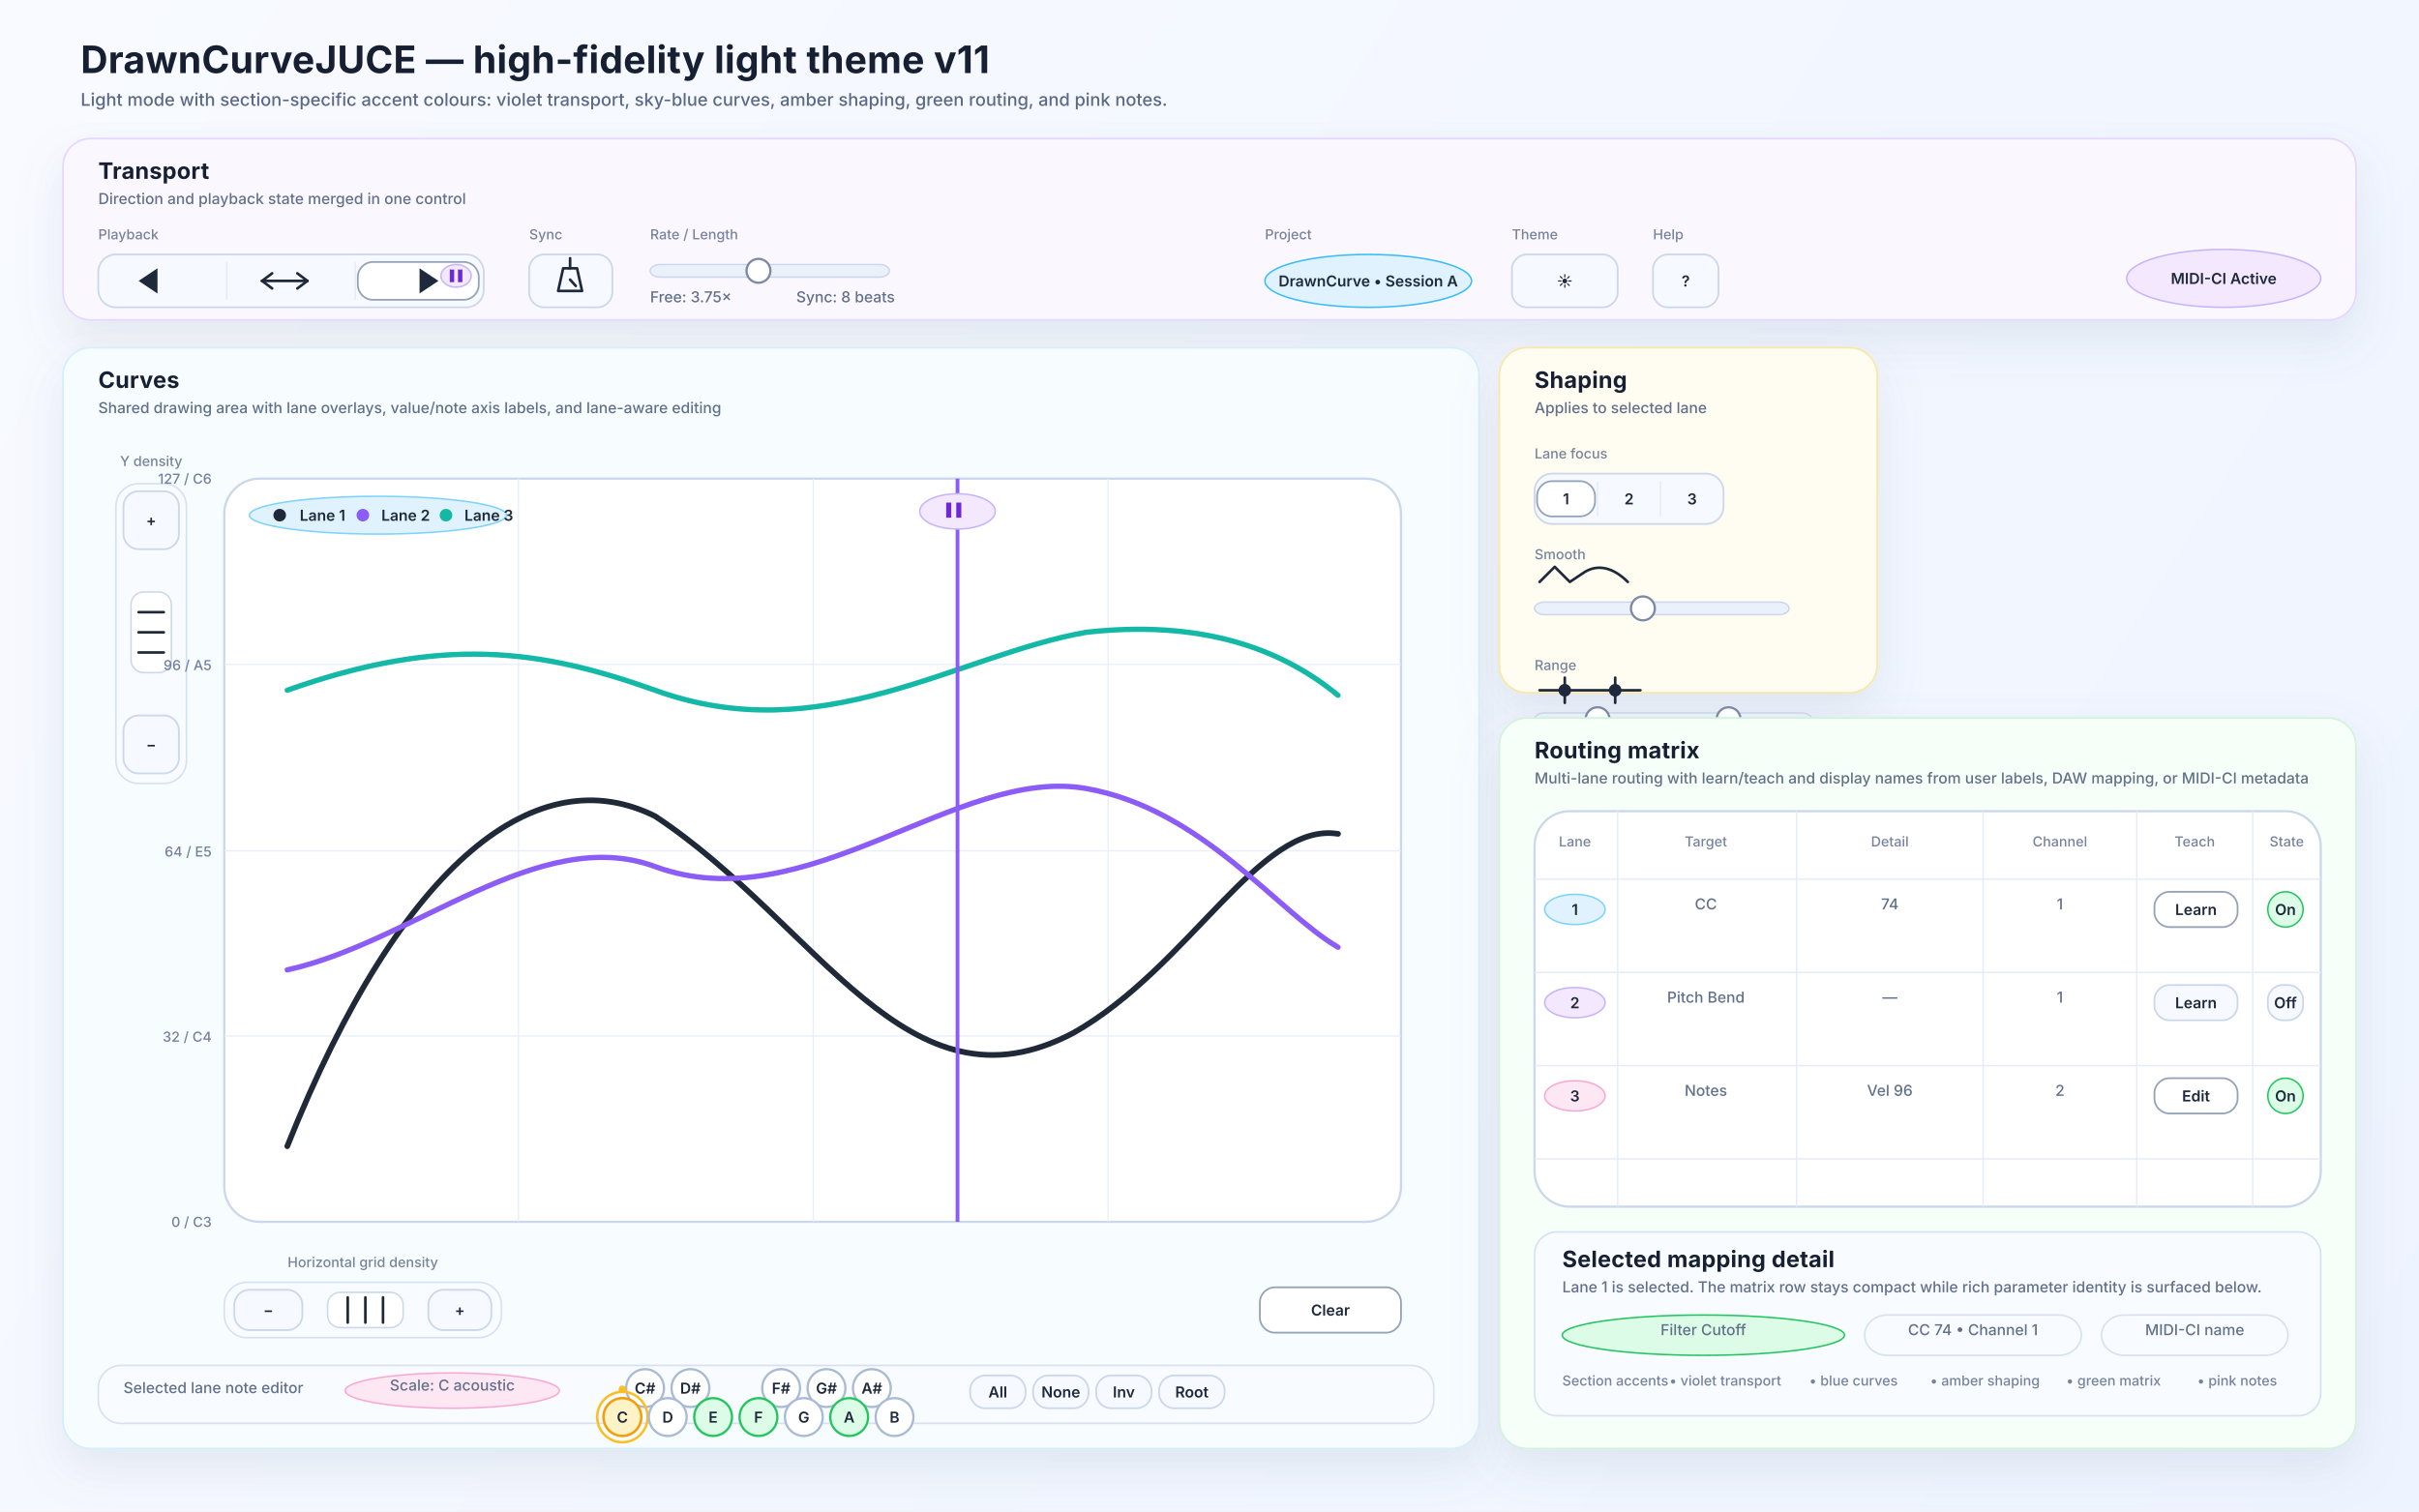
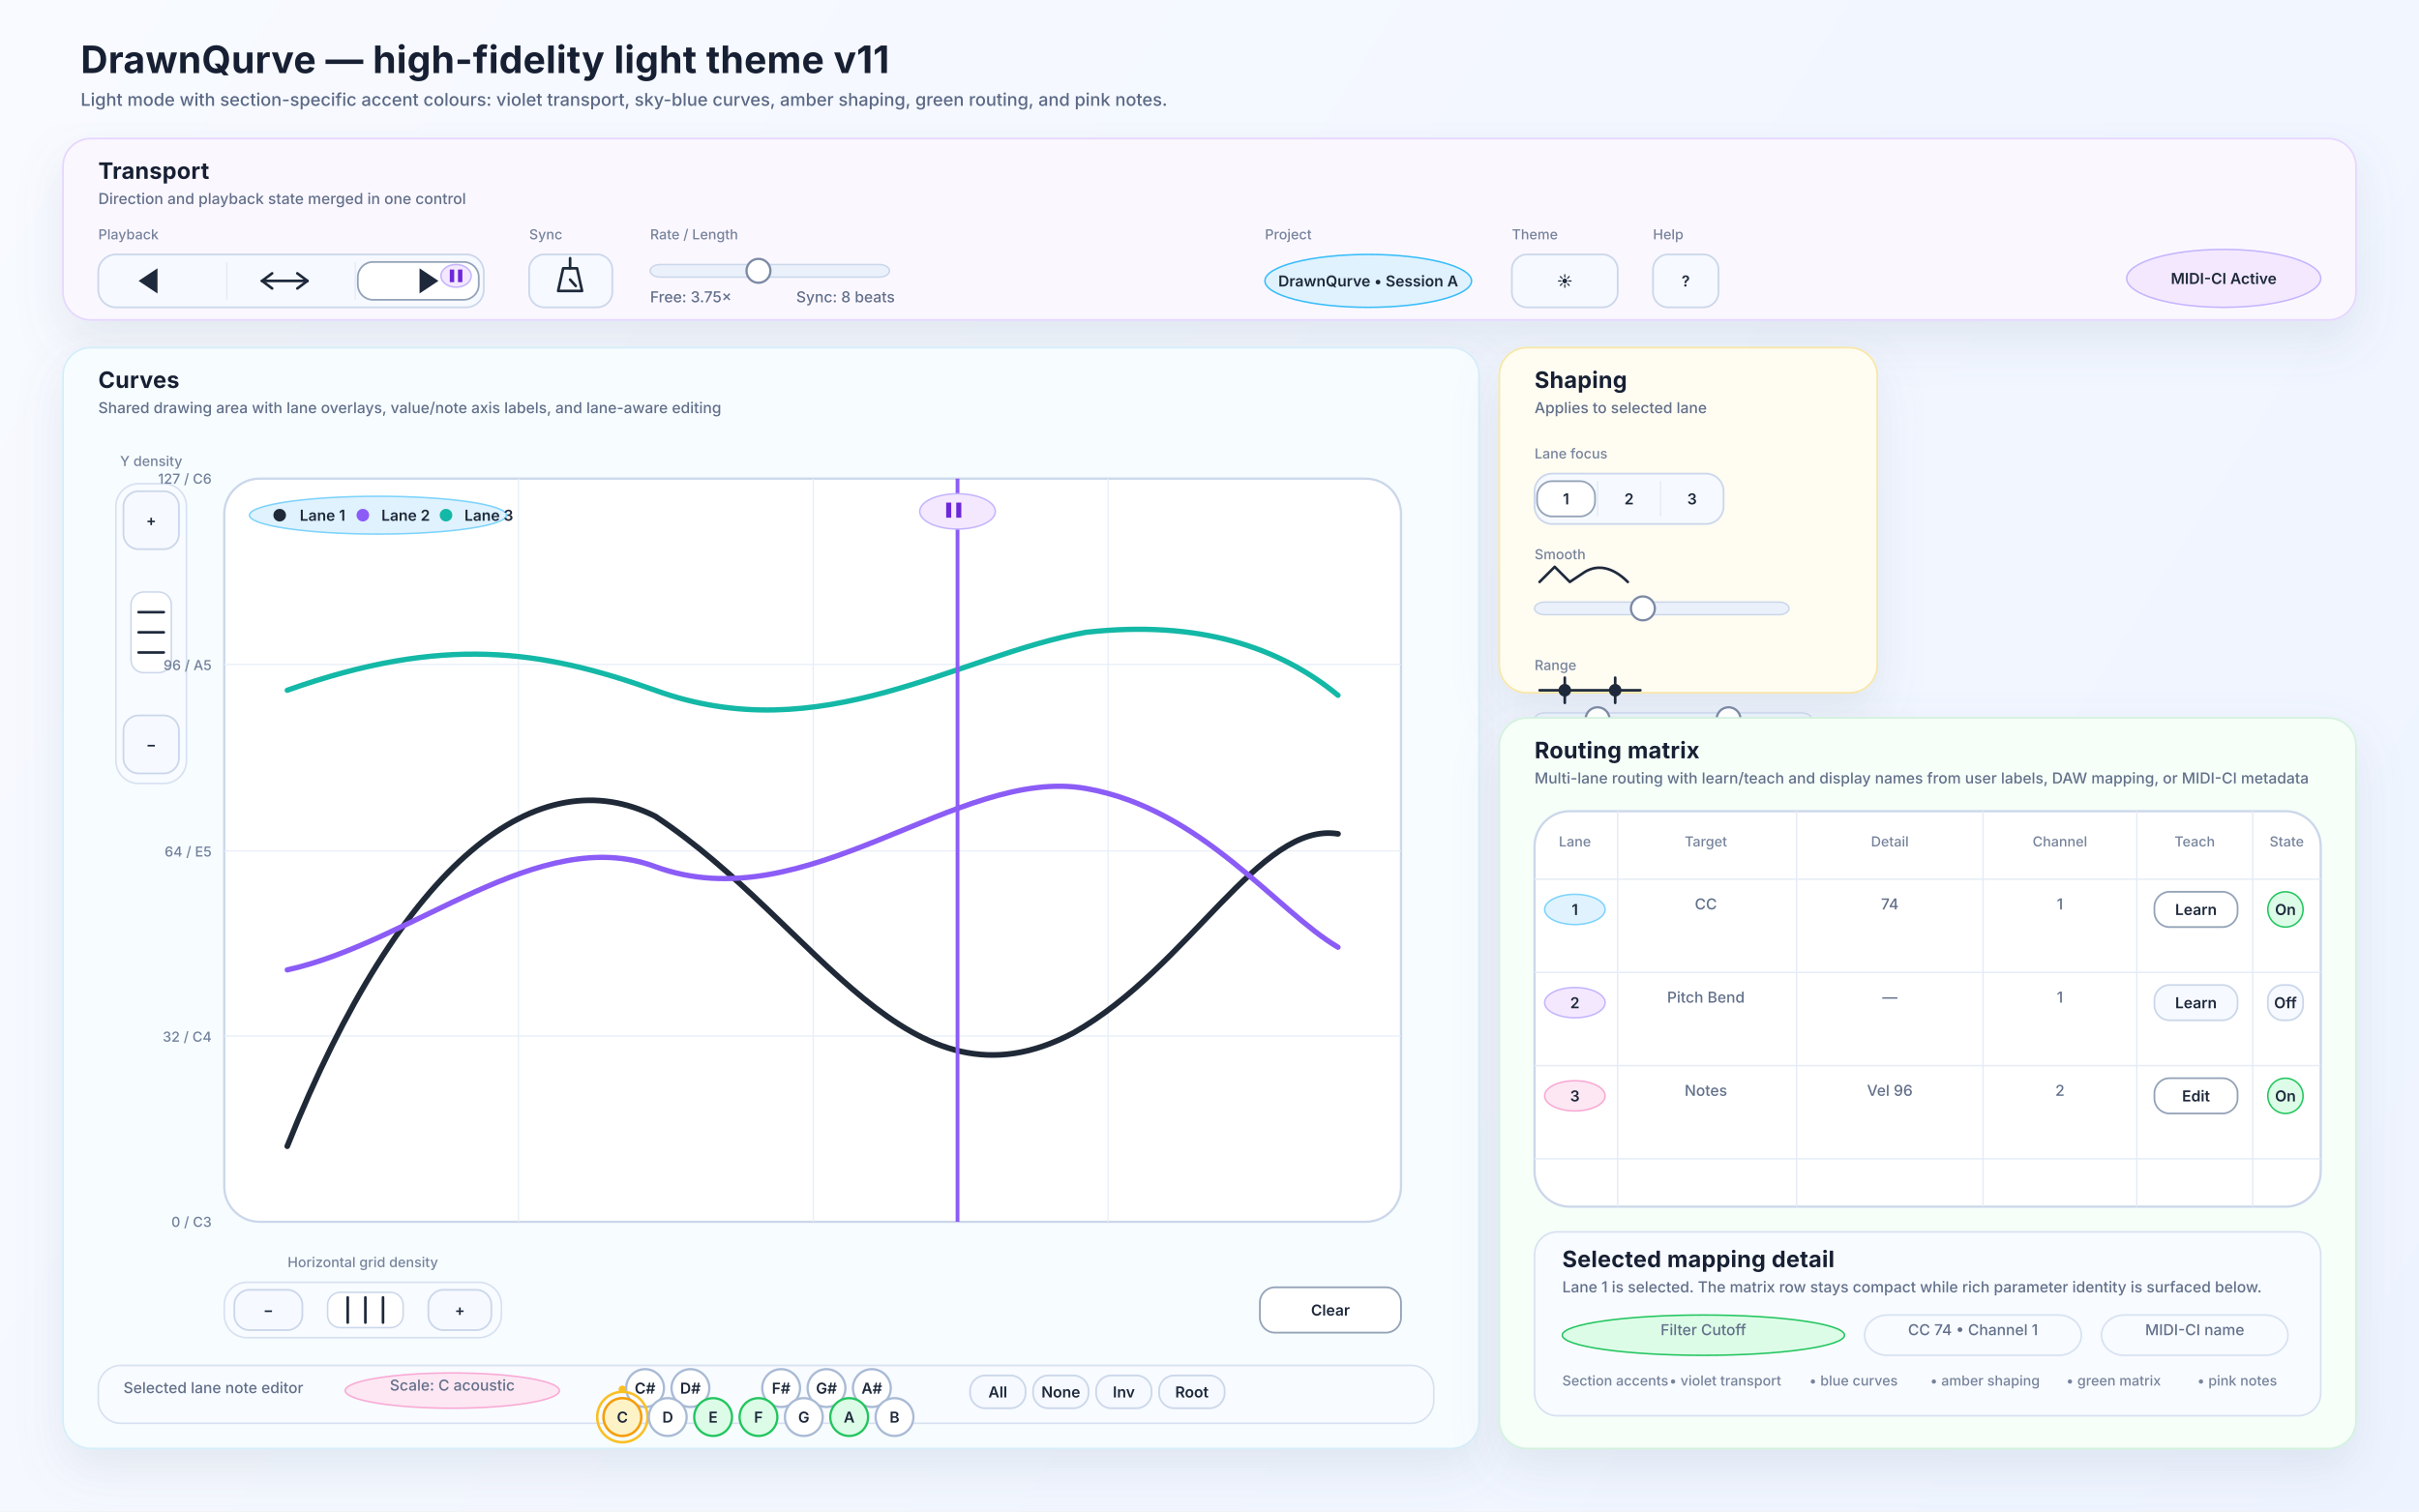
<svg xmlns="http://www.w3.org/2000/svg" width="1920" height="1200" viewBox="0 0 1920 1200" fill="none">
  <defs>
    <linearGradient id="bgGrad" x1="0" y1="0" x2="1920" y2="1200" gradientUnits="userSpaceOnUse">
      <stop stop-color="#F8FAFF" />
      <stop offset="1" stop-color="#EEF4FF" />
    </linearGradient>
    <filter id="shadow" x="-20%" y="-20%" width="140%" height="160%">
      <feDropShadow dx="0" dy="16" stdDeviation="18" flood-color="#7C8AA5" flood-opacity="0.16" />
    </filter>
    <style>
      .title { font: 700 30px Inter, Arial, sans-serif; fill: #172033; letter-spacing: 0.2px; }
      .subtitle { font: 500 14px Inter, Arial, sans-serif; fill: #5B6985; }
      .section { font: 700 18px Inter, Arial, sans-serif; fill: #172033; letter-spacing: 0.2px; }
      .small { font: 500 12px Inter, Arial, sans-serif; fill: #62708A; }
      .tiny { font: 500 11px Inter, Arial, sans-serif; fill: #76839B; }
      .label { font: 600 12px Inter, Arial, sans-serif; fill: #1E293B; text-anchor: middle; dominant-baseline: middle; }
      .axis { font: 500 11px Inter, Arial, sans-serif; fill: #71819B; text-anchor: end; dominant-baseline: middle; }

      .panelBase { fill: #FFFFFF; stroke: #D7E1F1; stroke-width: 1.5; rx: 22; }
      .softPanel { fill: #F8FBFF; stroke: #D7E1F1; stroke-width: 1.3; rx: 18; }
      .canvas { fill: #FFFFFF; stroke: #CBD7EA; stroke-width: 1.8; rx: 28; }

      .seg { fill: #F6F9FF; stroke: #CBD7EA; stroke-width: 1.4; rx: 14; }
      .segOn { fill: #FFFFFF; stroke: #94A3B8; stroke-width: 1.4; rx: 12; }
      .btn { fill: #F6F9FF; stroke: #CBD7EA; stroke-width: 1.4; rx: 12; }
      .btnStrong { fill: #FFFFFF; stroke: #94A3B8; stroke-width: 1.4; rx: 12; }
      .track { fill: #EAF1FB; stroke: #CBD7EA; stroke-width: 1.2; rx: 8; }
      .thumb { fill: #FFFFFF; stroke: #7C8AA5; stroke-width: 1.8; }

      .line { stroke: #E5ECF7; stroke-width: 1.15; }
      .grid { stroke: #E7EEF9; stroke-width: 1; }

      .icon { stroke: #1E293B; stroke-width: 2.1; stroke-linecap: round; stroke-linejoin: round; fill: none; }
      .iconFill { fill: #1E293B; }

      .lane1 { stroke: #1F2937; stroke-width: 4.5; fill: none; stroke-linecap: round; }
      .lane2 { stroke: #8B5CF6; stroke-width: 4.2; fill: none; stroke-linecap: round; }
      .lane3 { stroke: #14B8A6; stroke-width: 4.2; fill: none; stroke-linecap: round; }

      .noteOff { fill: #FFFFFF; stroke: #A9BAD5; stroke-width: 1.8; }
      .noteOn { fill: #DCFCE7; stroke: #22C55E; stroke-width: 1.8; }
      .noteRoot { fill: #FEF3C7; stroke: #F59E0B; stroke-width: 2; }
      .noteRootRing { fill: none; stroke: #FBBF24; stroke-width: 2; }

      .transportAccent { fill: #F4E8FF; stroke: #C4B5FD; stroke-width: 1.2; rx: 999; }
      .transportEdge { stroke: #8B5CF6; stroke-width: 2.2; }
      .transportBg { fill: #FBF7FF; stroke: #E6D7FF; stroke-width: 1.4; rx: 22; }

      .curveAccent { fill: #E0F2FE; stroke: #7DD3FC; stroke-width: 1.2; rx: 999; }
      .curveBg { fill: #F7FCFF; stroke: #D6EEF9; stroke-width: 1.4; rx: 22; }

      .shapeAccent { fill: #FEF3C7; stroke: #FCD34D; stroke-width: 1.2; rx: 999; }
      .shapeBg { fill: #FFFCF2; stroke: #F8E7A8; stroke-width: 1.4; rx: 22; }

      .matrixAccent { fill: #DCFCE7; stroke: #86EFAC; stroke-width: 1.2; rx: 999; }
      .matrixBg { fill: #F6FFF8; stroke: #D3F2DD; stroke-width: 1.4; rx: 22; }

      .notesAccent { fill: #FCE7F3; stroke: #F9A8D4; stroke-width: 1.2; rx: 999; }

      .statePill { fill: #F4E8FF; stroke: #8B5CF6; stroke-width: 1.2; rx: 999; }
      .mappingPill { fill: #DCFCE7; stroke: #22C55E; stroke-width: 1.2; rx: 999; }
      .sessionPill { fill: #E0F2FE; stroke: #38BDF8; stroke-width: 1.2; rx: 999; }
    </style>
  </defs>
  <rect width="1920" height="1200" fill="url(#bgGrad)" />
-   <text x="64" y="58" class="title">DrawnCurveJUCE — high-fidelity light theme v11</text>
+   <text x="64" y="58" class="title">DrawnQurve — high-fidelity light theme v11</text>
  <text x="64" y="84" class="subtitle">Light mode with section-specific accent colours: violet transport, sky-blue curves, amber shaping, green routing, and pink notes.</text>
  <rect x="50" y="110" width="1820" height="144" class="transportBg" filter="url(#shadow)" />
  <text x="78" y="142" class="section">Transport</text>
  <text x="78" y="162" class="small">Direction and playback state merged in one control</text>
  <text x="78" y="190" class="tiny">Playback</text>
  <rect x="78" y="202" width="306" height="42" class="seg" />
  <line x1="180" y1="208" x2="180" y2="238" class="line" />
  <line x1="282" y1="208" x2="282" y2="238" class="line" />
  <rect x="284" y="208" width="96" height="30" class="segOn" />
  <path d="M110 223 L125 213 L125 233 Z" class="iconFill" />
  <line x1="208" y1="223" x2="244" y2="223" class="icon" />
  <path d="M208 223 L216 217" class="icon" />
  <path d="M208 223 L216 229" class="icon" />
  <path d="M244 223 L236 217" class="icon" />
  <path d="M244 223 L236 229" class="icon" />
  <path d="M348 223 L333 213 L333 233 Z" class="iconFill" />
  <rect x="350" y="210" width="24" height="18" class="transportAccent" />
  <rect x="357" y="214" width="3.5" height="10" fill="#6D28D9" />
  <rect x="363.5" y="214" width="3.5" height="10" fill="#6D28D9" />
  <text x="420" y="190" class="tiny">Sync</text>
  <rect x="420" y="202" width="66" height="42" class="btn" />
  <path d="M443 231 L462 231 L458 213 L447 213 Z" class="icon" />
  <line x1="452.5" y1="213" x2="452.5" y2="205" class="icon" />
  <line x1="452.5" y1="222" x2="457" y2="227" class="icon" />
  <text x="516" y="190" class="tiny">Rate / Length</text>
  <rect x="516" y="210" width="190" height="10" class="track" />
  <circle cx="602" cy="215" r="9.5" class="thumb" />
  <text x="516" y="240" class="small">Free: 3.75×</text>
  <text x="632" y="240" class="small">Sync: 8 beats</text>
  <text x="1004" y="190" class="tiny">Project</text>
  <rect x="1004" y="202" width="164" height="42" class="sessionPill" />
-   <text x="1086" y="223" class="label">DrawnCurve • Session A</text>
+   <text x="1086" y="223" class="label">DrawnQurve • Session A</text>
  <text x="1200" y="190" class="tiny">Theme</text>
  <rect x="1200" y="202" width="84" height="42" class="btn" />
  <text x="1242" y="223" class="label">☀</text>
  <text x="1312" y="190" class="tiny">Help</text>
  <rect x="1312" y="202" width="52" height="42" class="btn" />
  <text x="1338" y="223" class="label">?</text>
  <rect x="1688" y="198" width="154" height="46" class="transportAccent" />
  <text x="1765" y="221" class="label">MIDI-CI Active</text>
  <rect x="50" y="276" width="1124" height="874" class="curveBg" filter="url(#shadow)" />
  <text x="78" y="308" class="section">Curves</text>
  <text x="78" y="328" class="small">Shared drawing area with lane overlays, value/note axis labels, and lane-aware editing</text>
  <text x="120" y="370" class="tiny" text-anchor="middle">Y density</text>
  <rect x="92" y="384" width="56" height="238" class="softPanel" />
  <rect x="98" y="390" width="44" height="46" class="btn" />
  <text x="120" y="413" class="label">+</text>
  <rect x="104" y="470" width="32" height="64" rx="10" fill="#FFFFFF" stroke="#CBD7EA" stroke-width="1.2" />
  <line x1="110" y1="486" x2="130" y2="486" class="icon" />
  <line x1="110" y1="502" x2="130" y2="502" class="icon" />
  <line x1="110" y1="518" x2="130" y2="518" class="icon" />
  <rect x="98" y="568" width="44" height="46" class="btn" />
  <text x="120" y="591" class="label">−</text>
  <rect x="178" y="380" width="934" height="590" class="canvas" />
  <line x1="411.5" y1="380" x2="411.5" y2="970" class="grid" />
  <line x1="645.5" y1="380" x2="645.5" y2="970" class="grid" />
  <line x1="879.5" y1="380" x2="879.5" y2="970" class="grid" />
  <line x1="178" y1="527.5" x2="1112" y2="527.5" class="grid" />
  <line x1="178" y1="675.5" x2="1112" y2="675.5" class="grid" />
  <line x1="178" y1="822.5" x2="1112" y2="822.5" class="grid" />
  <text x="168" y="380" class="axis">127 / C6</text>
  <text x="168" y="528" class="axis">96 / A5</text>
  <text x="168" y="676" class="axis">64 / E5</text>
  <text x="168" y="823" class="axis">32 / C4</text>
  <text x="168" y="970" class="axis">0 / C3</text>
  <rect x="198" y="394" width="204" height="30" class="curveAccent" />
  <circle cx="222" cy="409" r="5" fill="#1F2937" />
  <text x="256" y="409" class="label">Lane 1</text>
  <circle cx="288" cy="409" r="5" fill="#8B5CF6" />
  <text x="322" y="409" class="label">Lane 2</text>
  <circle cx="354" cy="409" r="5" fill="#14B8A6" />
  <text x="388" y="409" class="label">Lane 3</text>
  <path d="M228 910 C320 680,428 602,520 648 C650 734,720 890,852 820 C944 768,1000 652,1062 662" class="lane1" />
  <path d="M228 770 C328 748,428 654,520 688 C640 732,760 608,862 626 C954 642,1014 724,1062 752" class="lane2" />
  <path d="M228 548 C352 504,430 516,520 548 C652 596,760 520,862 502 C952 492,1016 514,1062 552" class="lane3" />
  <line x1="760" y1="380" x2="760" y2="970" stroke="#8B5CF6" stroke-width="3" />
  <rect x="730" y="392" width="60" height="28" class="transportAccent" />
  <rect x="751" y="399" width="4" height="12" fill="#6D28D9" />
  <rect x="759" y="399" width="4" height="12" fill="#6D28D9" />
  <text x="288" y="1006" class="tiny" text-anchor="middle">Horizontal grid density</text>
  <rect x="178" y="1018" width="220" height="44" class="softPanel" />
  <rect x="186" y="1024" width="54" height="32" class="btn" />
  <text x="213" y="1040" class="label">−</text>
  <rect x="260" y="1026" width="60" height="28" rx="10" fill="#FFFFFF" stroke="#CBD7EA" stroke-width="1.2" />
  <line x1="276" y1="1030" x2="276" y2="1050" class="icon" />
  <line x1="290" y1="1030" x2="290" y2="1050" class="icon" />
  <line x1="304" y1="1030" x2="304" y2="1050" class="icon" />
  <rect x="340" y="1024" width="50" height="32" class="btn" />
  <text x="365" y="1040" class="label">+</text>
  <rect x="1000" y="1022" width="112" height="36" class="btnStrong" />
  <text x="1056" y="1040" class="label">Clear</text>
  <rect x="78" y="1084" width="1060" height="46" class="softPanel" />
  <text x="98" y="1106" class="small">Selected lane note editor</text>
  <rect x="274" y="1090" width="170" height="28" class="notesAccent" />
  <text x="359" y="1104" class="small" text-anchor="middle">Scale: C acoustic</text>
  <circle cx="512" cy="1102" r="15" class="noteOff" />
  <text x="512" y="1102" class="label">C#</text>
  <circle cx="548" cy="1102" r="15" class="noteOff" />
  <text x="548" y="1102" class="label">D#</text>
  <circle cx="620" cy="1102" r="15" class="noteOff" />
  <text x="620" y="1102" class="label">F#</text>
  <circle cx="656" cy="1102" r="15" class="noteOff" />
  <text x="656" y="1102" class="label">G#</text>
  <circle cx="692" cy="1102" r="15" class="noteOff" />
  <text x="692" y="1102" class="label">A#</text>
  <circle cx="494" cy="1125" r="15" class="noteRoot" />
  <circle cx="494" cy="1125" r="20" class="noteRootRing" />
  <circle cx="494" cy="1103" r="3" fill="#FBBF24" />
  <text x="494" y="1125" class="label">C</text>
  <circle cx="530" cy="1125" r="15" class="noteOff" />
  <text x="530" y="1125" class="label">D</text>
  <circle cx="566" cy="1125" r="15" class="noteOn" />
  <text x="566" y="1125" class="label">E</text>
  <circle cx="602" cy="1125" r="15" class="noteOn" />
  <text x="602" y="1125" class="label">F</text>
  <circle cx="638" cy="1125" r="15" class="noteOff" />
  <text x="638" y="1125" class="label">G</text>
  <circle cx="674" cy="1125" r="15" class="noteOn" />
  <text x="674" y="1125" class="label">A</text>
  <circle cx="710" cy="1125" r="15" class="noteOff" />
  <text x="710" y="1125" class="label">B</text>
  <rect x="770" y="1092" width="44" height="26" class="btn" />
  <text x="792" y="1105" class="label">All</text>
  <rect x="820" y="1092" width="44" height="26" class="btn" />
  <text x="842" y="1105" class="label">None</text>
  <rect x="870" y="1092" width="44" height="26" class="btn" />
  <text x="892" y="1105" class="label">Inv</text>
  <rect x="920" y="1092" width="52" height="26" class="btn" />
  <text x="946" y="1105" class="label">Root</text>
  <rect x="1190" y="276" width="300" height="274" class="shapeBg" filter="url(#shadow)" />
  <text x="1218" y="308" class="section">Shaping</text>
  <text x="1218" y="328" class="small">Applies to selected lane</text>
  <text x="1218" y="364" class="tiny">Lane focus</text>
  <rect x="1218" y="376" width="150" height="40" class="seg" />
  <line x1="1268" y1="382" x2="1268" y2="410" class="line" />
  <line x1="1318" y1="382" x2="1318" y2="410" class="line" />
  <rect x="1220" y="382" width="46" height="28" class="segOn" />
  <text x="1243" y="396" class="label">1</text>
  <text x="1293" y="396" class="label">2</text>
  <text x="1343" y="396" class="label">3</text>
  <text x="1218" y="444" class="tiny">Smooth</text>
  <path d="M1222 462 L1234 450 L1246 462 L1258 454 C1268 448,1280 450,1292 462" class="icon" />
  <rect x="1218" y="478" width="202" height="10" class="track" />
  <circle cx="1304" cy="483" r="9.5" class="thumb" />
  <text x="1218" y="532" class="tiny">Range</text>
  <line x1="1222" y1="548" x2="1302" y2="548" class="icon" />
  <circle cx="1242" cy="548" r="5" fill="#1E293B" />
  <circle cx="1282" cy="548" r="5" fill="#1E293B" />
  <line x1="1242" y1="538" x2="1242" y2="558" class="icon" />
  <line x1="1282" y1="538" x2="1282" y2="558" class="icon" />
  <rect x="1218" y="566" width="220" height="10" class="track" />
  <circle cx="1268" cy="571" r="9.5" class="thumb" />
  <circle cx="1372" cy="571" r="9.5" class="thumb" />
  <rect x="1190" y="570" width="680" height="580" class="matrixBg" filter="url(#shadow)" />
  <text x="1218" y="602" class="section">Routing matrix</text>
  <text x="1218" y="622" class="small">Multi-lane routing with learn/teach and display names from user labels, DAW mapping, or MIDI-CI metadata</text>
  <rect x="1218" y="644" width="624" height="314" class="canvas" />
  <line x1="1284" y1="644" x2="1284" y2="958" class="line" />
  <line x1="1426" y1="644" x2="1426" y2="958" class="line" />
  <line x1="1574" y1="644" x2="1574" y2="958" class="line" />
  <line x1="1696" y1="644" x2="1696" y2="958" class="line" />
  <line x1="1788" y1="644" x2="1788" y2="958" class="line" />
  <line x1="1218" y1="698" x2="1842" y2="698" class="line" />
  <line x1="1218" y1="772" x2="1842" y2="772" class="line" />
  <line x1="1218" y1="846" x2="1842" y2="846" class="line" />
  <line x1="1218" y1="920" x2="1842" y2="920" class="line" />
  <text x="1250" y="672" class="tiny" text-anchor="middle">Lane</text>
  <text x="1354" y="672" class="tiny" text-anchor="middle">Target</text>
  <text x="1500" y="672" class="tiny" text-anchor="middle">Detail</text>
  <text x="1635" y="672" class="tiny" text-anchor="middle">Channel</text>
  <text x="1742" y="672" class="tiny" text-anchor="middle">Teach</text>
  <text x="1815" y="672" class="tiny" text-anchor="middle">State</text>
  <rect x="1226" y="710" width="48" height="24" class="curveAccent" />
  <text x="1250" y="722" class="label">1</text>
  <text x="1354" y="722" class="small" text-anchor="middle">CC</text>
  <text x="1500" y="722" class="small" text-anchor="middle">74</text>
  <text x="1635" y="722" class="small" text-anchor="middle">1</text>
  <rect x="1710" y="708" width="66" height="28" class="btnStrong" />
  <text x="1743" y="722" class="label">Learn</text>
  <rect x="1800" y="708" width="28" height="28" class="mappingPill" />
  <text x="1814" y="722" class="label">On</text>
  <rect x="1226" y="784" width="48" height="24" class="transportAccent" />
  <text x="1250" y="796" class="label">2</text>
  <text x="1354" y="796" class="small" text-anchor="middle">Pitch Bend</text>
  <text x="1500" y="796" class="small" text-anchor="middle">—</text>
  <text x="1635" y="796" class="small" text-anchor="middle">1</text>
  <rect x="1710" y="782" width="66" height="28" class="btn" />
  <text x="1743" y="796" class="label">Learn</text>
  <rect x="1800" y="782" width="28" height="28" class="btn" />
  <text x="1814" y="796" class="label">Off</text>
  <rect x="1226" y="858" width="48" height="24" class="notesAccent" />
  <text x="1250" y="870" class="label">3</text>
  <text x="1354" y="870" class="small" text-anchor="middle">Notes</text>
  <text x="1500" y="870" class="small" text-anchor="middle">Vel 96</text>
  <text x="1635" y="870" class="small" text-anchor="middle">2</text>
  <rect x="1710" y="856" width="66" height="28" class="btnStrong" />
  <text x="1743" y="870" class="label">Edit</text>
  <rect x="1800" y="856" width="28" height="28" class="mappingPill" />
  <text x="1814" y="870" class="label">On</text>
  <rect x="1218" y="978" width="624" height="146" class="softPanel" />
  <text x="1240" y="1006" class="section">Selected mapping detail</text>
  <text x="1240" y="1026" class="small">Lane 1 is selected. The matrix row stays compact while rich parameter identity is surfaced below.</text>
  <rect x="1240" y="1044" width="224" height="32" class="mappingPill" />
  <text x="1352" y="1060" class="small" text-anchor="middle">Filter Cutoff</text>
  <rect x="1480" y="1044" width="172" height="32" class="softPanel" />
  <text x="1566" y="1060" class="small" text-anchor="middle">CC 74 • Channel 1</text>
  <rect x="1668" y="1044" width="148" height="32" class="softPanel" />
  <text x="1742" y="1060" class="small" text-anchor="middle">MIDI-CI name</text>
  <text x="1240" y="1100" class="tiny">Section accents</text>
  <text x="1325" y="1100" class="tiny">• violet transport</text>
  <text x="1436" y="1100" class="tiny">• blue curves</text>
  <text x="1532" y="1100" class="tiny">• amber shaping</text>
  <text x="1640" y="1100" class="tiny">• green matrix</text>
  <text x="1744" y="1100" class="tiny">• pink notes</text>
</svg>
